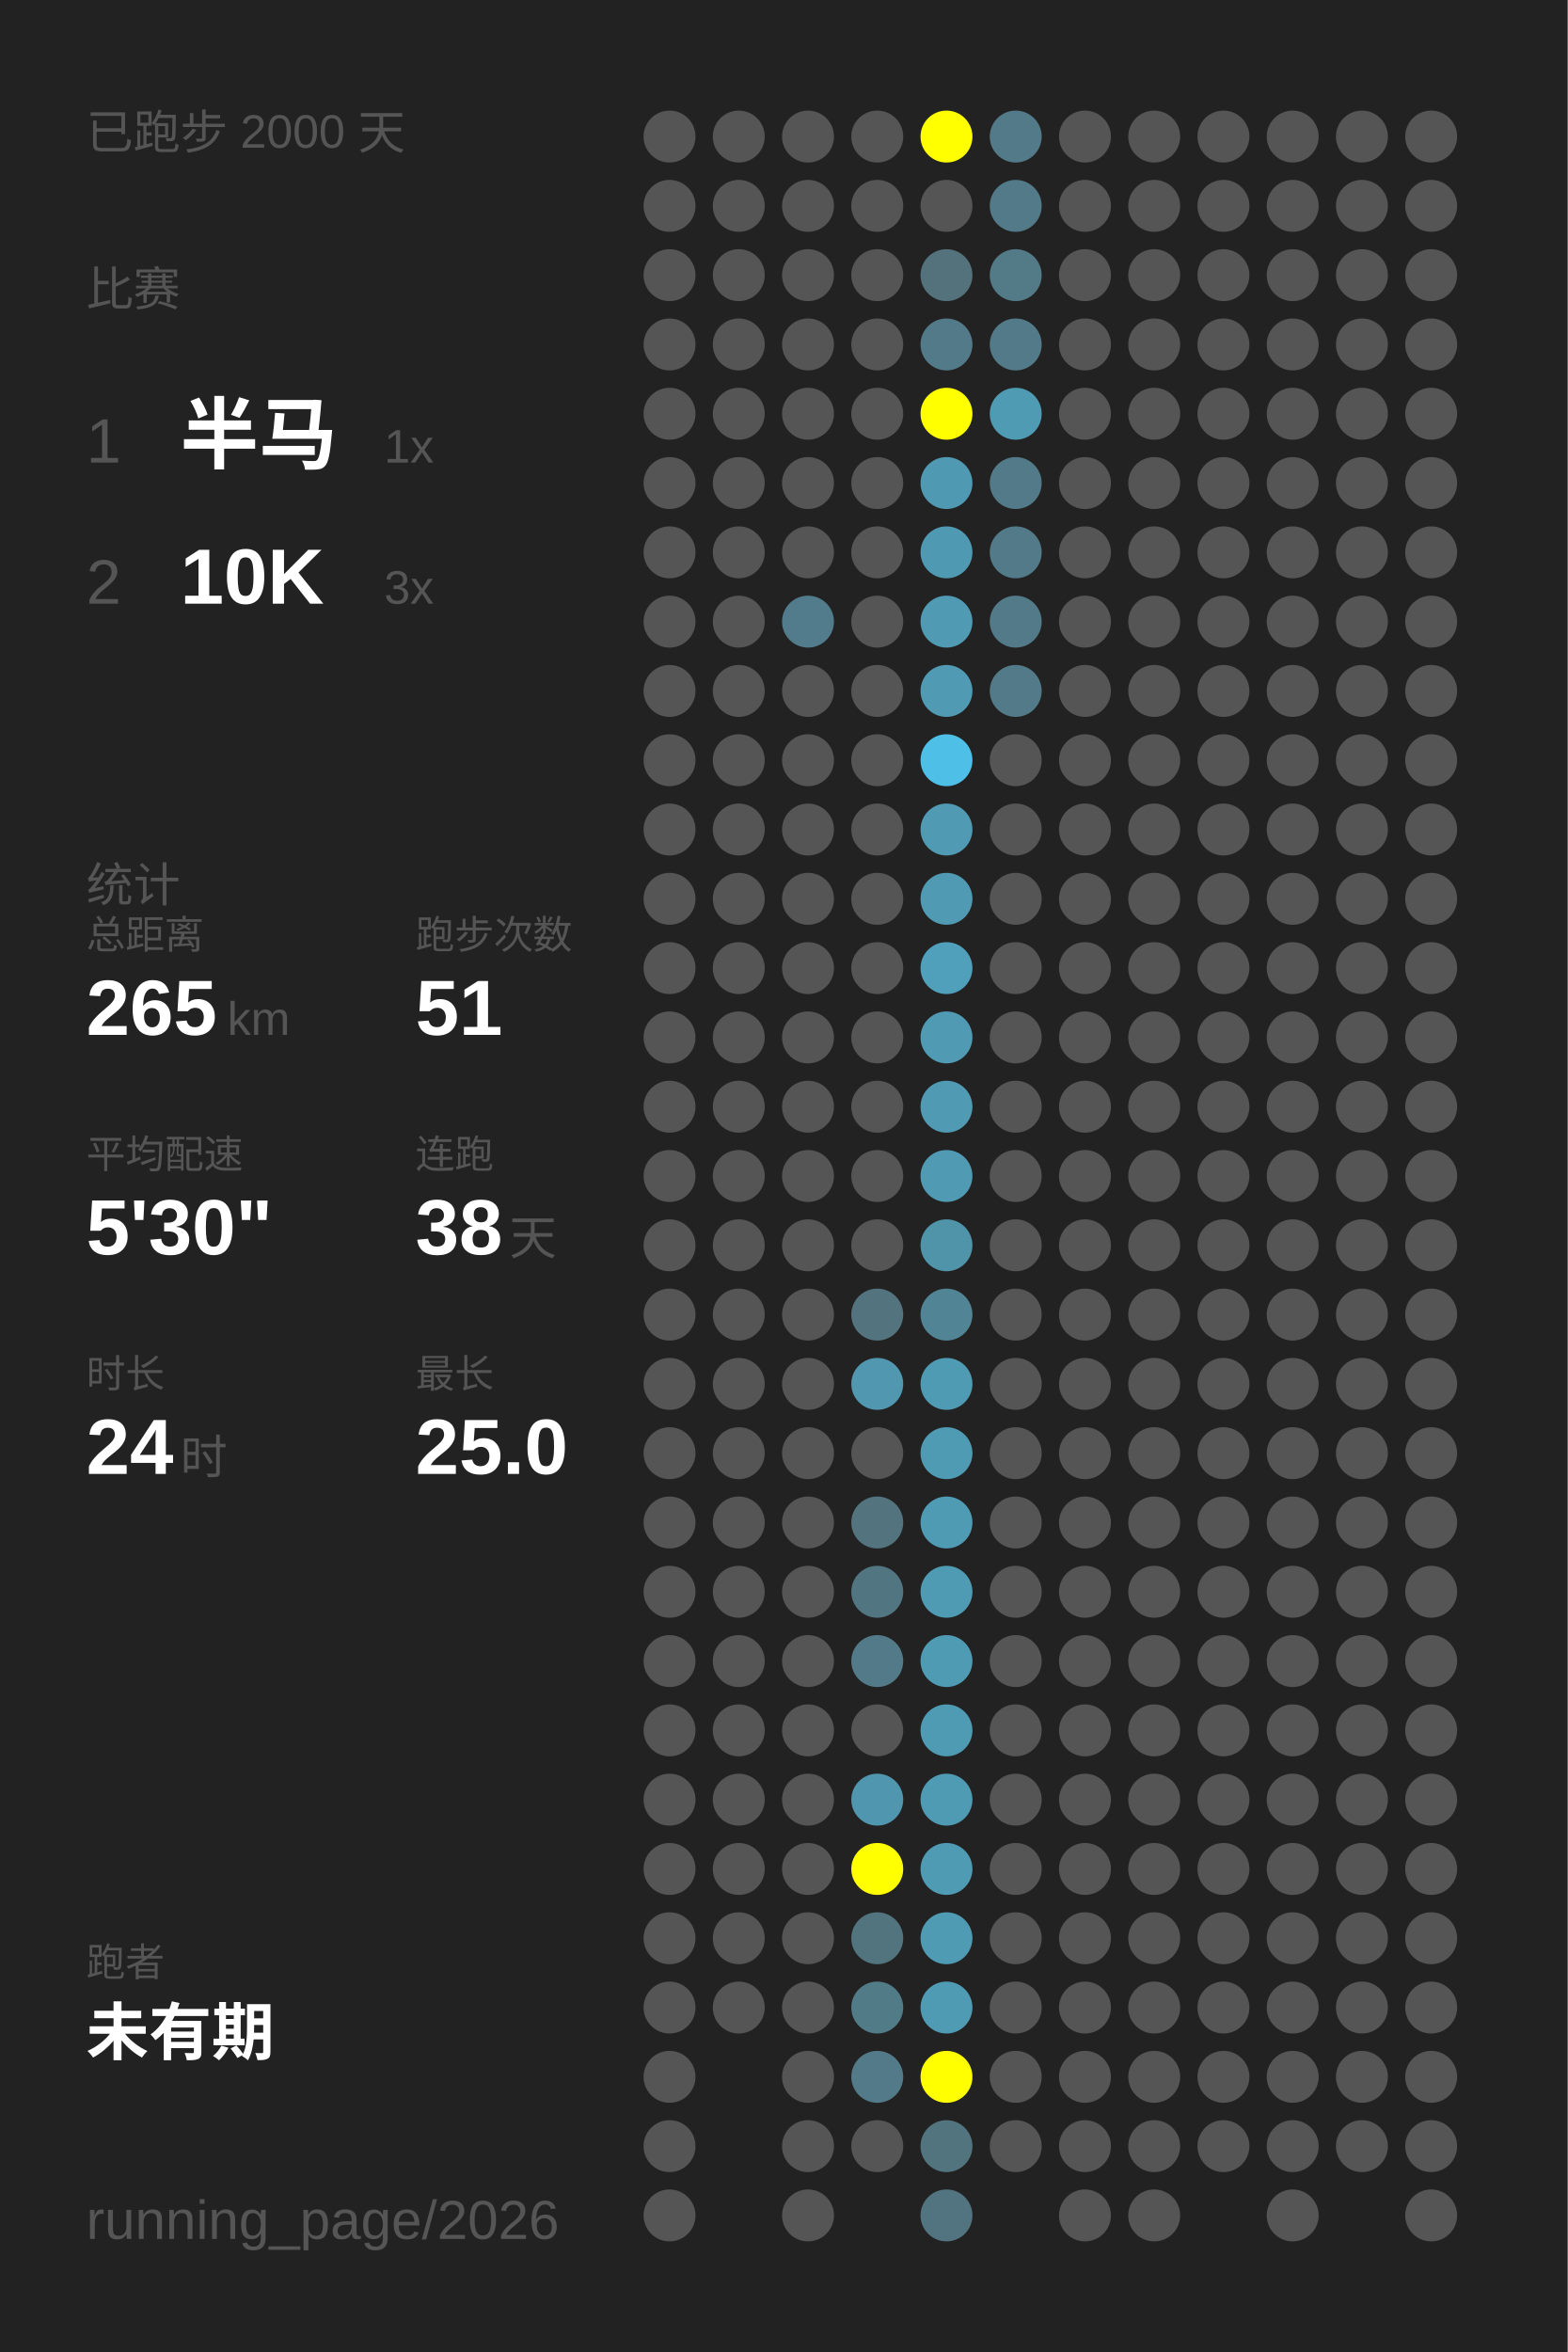
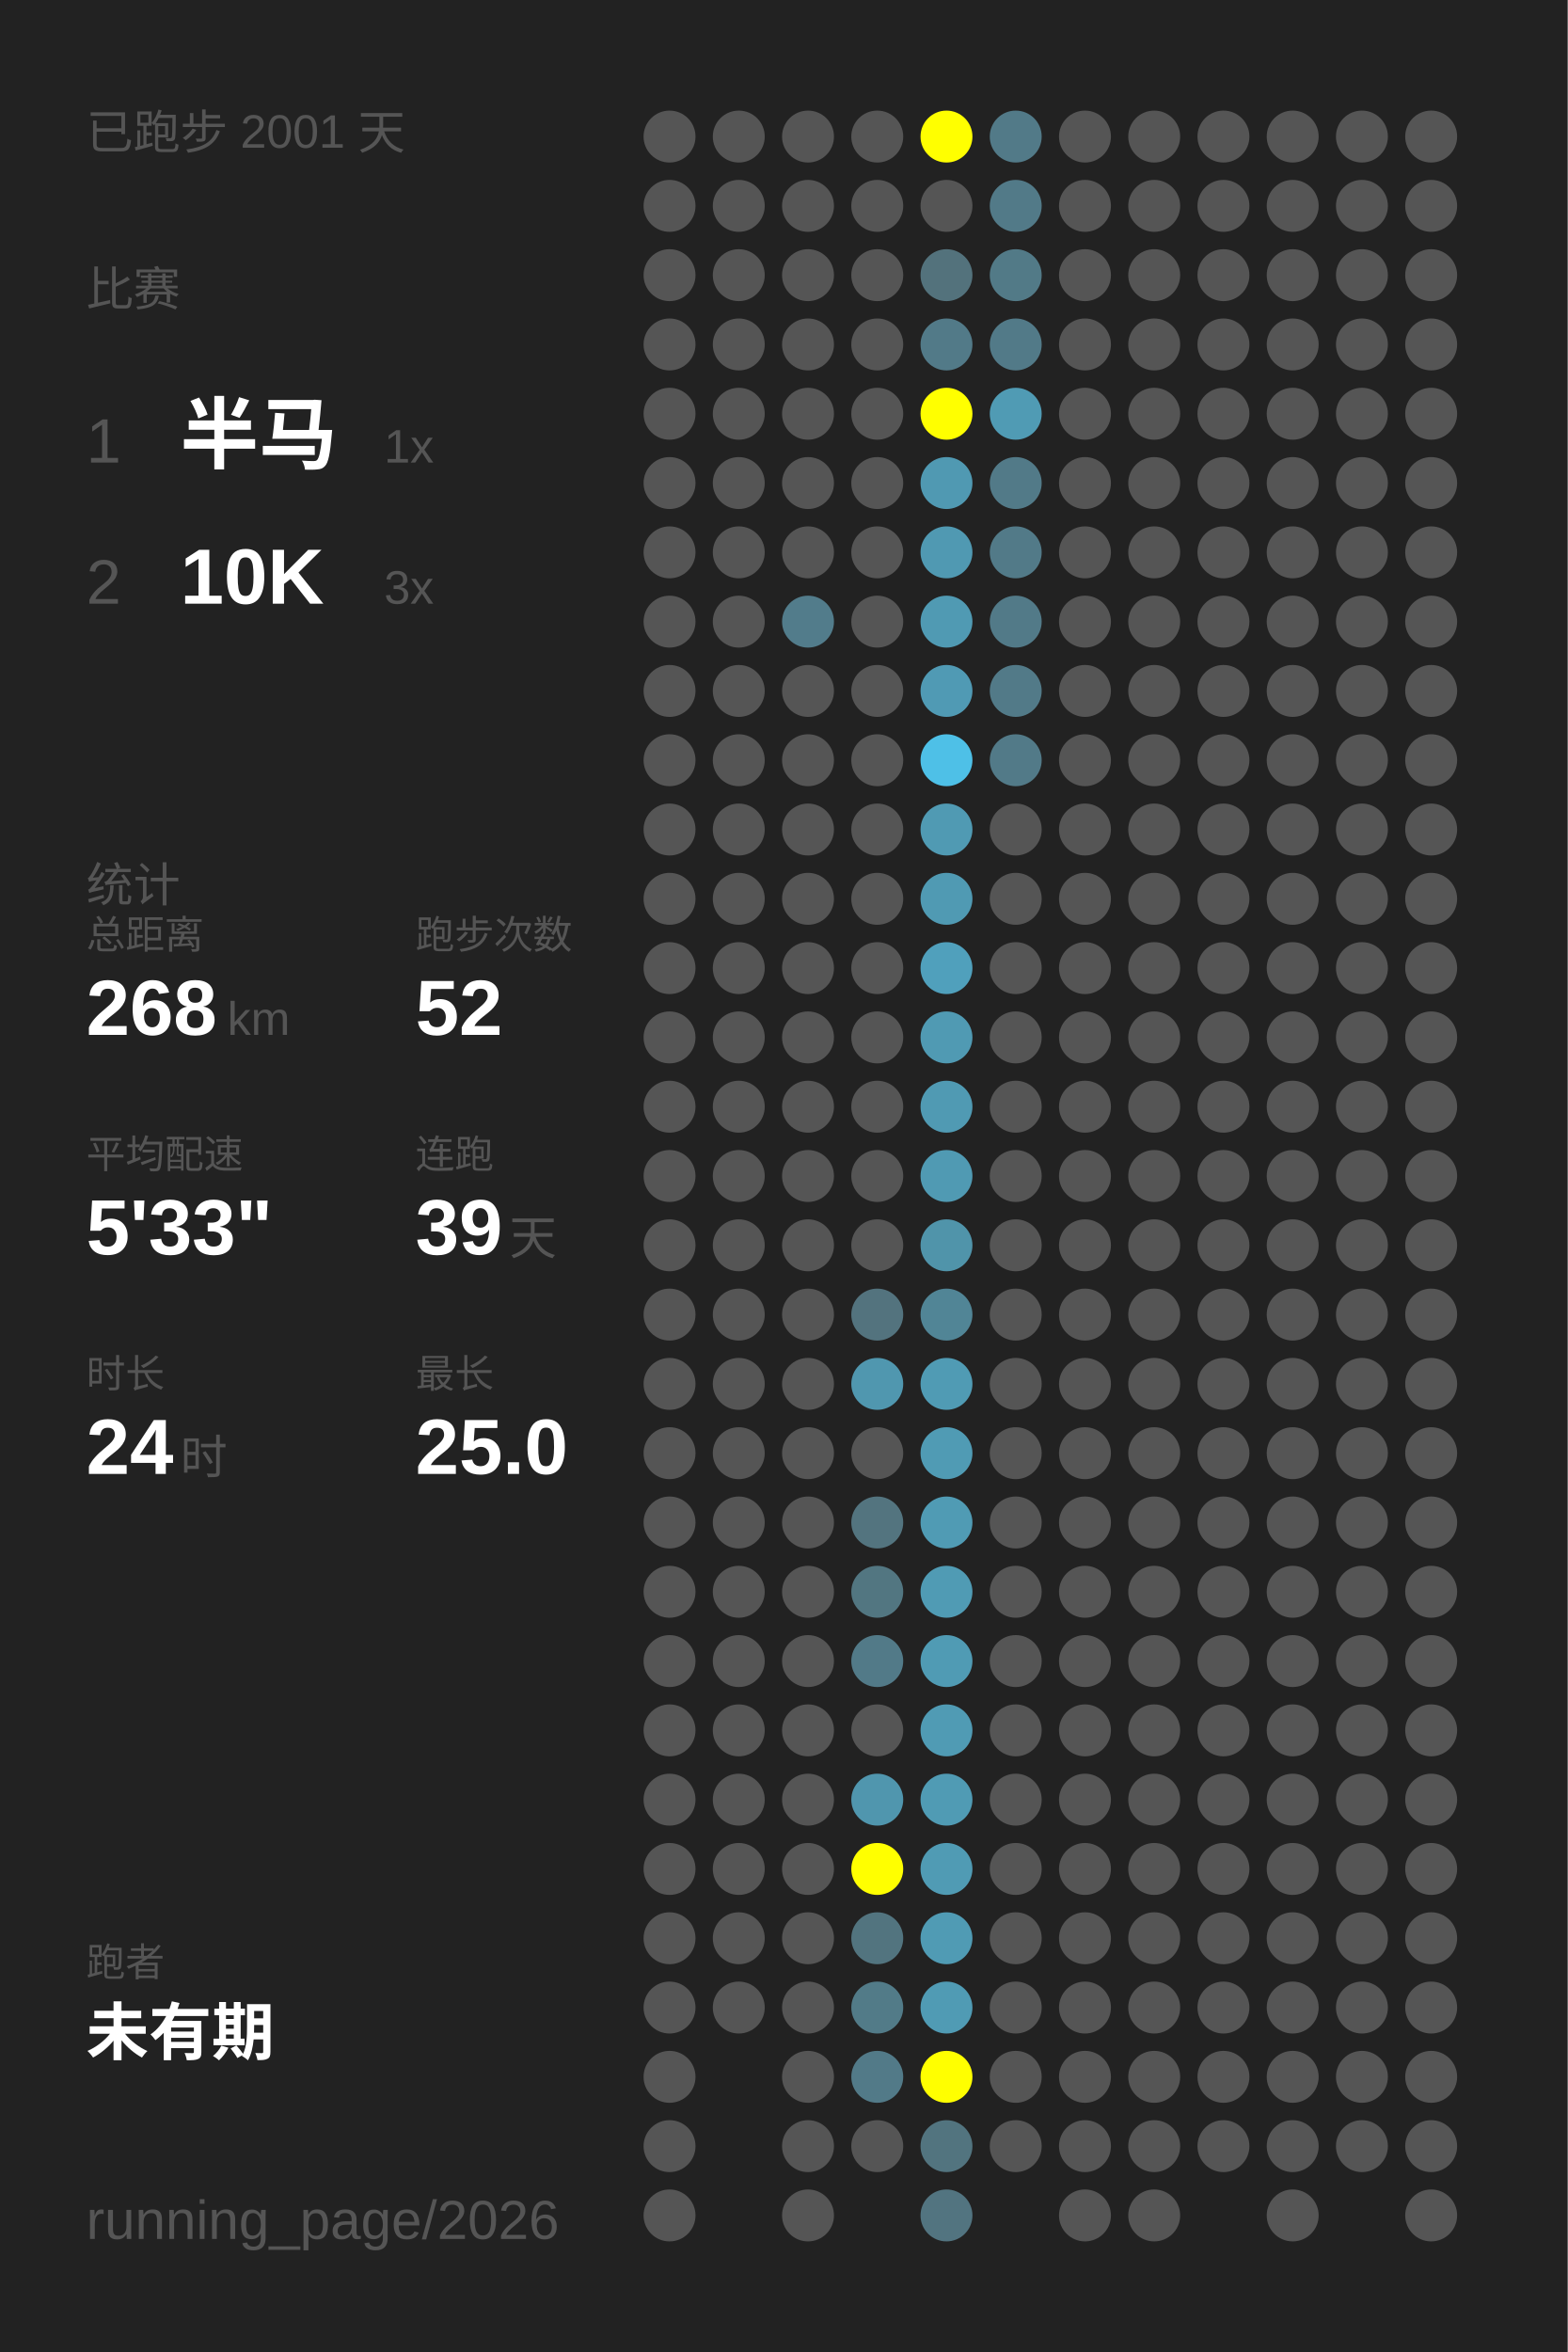
<svg xmlns="http://www.w3.org/2000/svg" baseProfile="full" height="300mm" version="1.1" viewBox="0,0,200,300" width="200mm">
  <defs />
  <rect fill="#222222" height="300" width="200" x="0" y="0" />
-   <text fill="#555555" style="font-size:6px; font-family:Arial;" x="11" y="19">已跑步 2000 天</text>
+   <text fill="#555555" style="font-size:6px; font-family:Arial;" x="11" y="19">已跑步 2001 天</text>
  <text fill="#555555" style="font-size:6px; font-family:Arial;" x="11" y="39">比赛</text>
  <text fill="#555555" style="font-size:8px; font-family:Arial;" x="11" y="59">1</text>
  <text fill="#FFFFFF" style="font-size:10px; font-family:Arial; font-weight:bold;" x="23" y="59">半马</text>
  <text fill="#555555" style="font-size:6px; font-family:Arial;" x="49" y="59">1x</text>
  <text fill="#555555" style="font-size:8px; font-family:Arial;" x="11" y="77">2</text>
  <text fill="#FFFFFF" style="font-size:10px; font-family:Arial; font-weight:bold;" x="23" y="77">10K</text>
  <text fill="#555555" style="font-size:6px; font-family:Arial;" x="49" y="77">3x</text>
  <text fill="#555555" style="font-size:6px; font-family:Arial;" x="11" y="115">统计</text>
  <text fill="#555555" style="font-size:5px; font-family:Arial;" x="11" y="121">总距离</text>
-   <text fill="#FFFFFF" style="font-size:10px; font-family:Arial; font-weight:bold;" x="11" y="132">265</text>
+   <text fill="#FFFFFF" style="font-size:10px; font-family:Arial; font-weight:bold;" x="11" y="132">268</text>
  <text fill="#555555" style="font-size:6px; font-family:Arial;" x="29" y="132">km</text>
  <text fill="#555555" style="font-size:5px; font-family:Arial;" x="53" y="121">跑步次数</text>
-   <text fill="#FFFFFF" style="font-size:10px; font-family:Arial; font-weight:bold;" x="53" y="132">51</text>
+   <text fill="#FFFFFF" style="font-size:10px; font-family:Arial; font-weight:bold;" x="53" y="132">52</text>
  <text fill="#555555" style="font-size:5px; font-family:Arial;" x="11" y="149">平均配速</text>
-   <text fill="#FFFFFF" style="font-size:10px; font-family:Arial; font-weight:bold;" x="11" y="160">5'30"</text>
+   <text fill="#FFFFFF" style="font-size:10px; font-family:Arial; font-weight:bold;" x="11" y="160">5'33"</text>
  <text fill="#555555" style="font-size:5px; font-family:Arial;" x="53" y="149">连跑</text>
-   <text fill="#FFFFFF" style="font-size:10px; font-family:Arial; font-weight:bold;" x="53" y="160">38</text>
+   <text fill="#FFFFFF" style="font-size:10px; font-family:Arial; font-weight:bold;" x="53" y="160">39</text>
  <text fill="#555555" style="font-size:6px; font-family:Arial;" x="65" y="160">天</text>
  <text fill="#555555" style="font-size:5px; font-family:Arial;" x="11" y="177">时长</text>
  <text fill="#FFFFFF" style="font-size:10px; font-family:Arial; font-weight:bold;" x="11" y="188">24</text>
  <text fill="#555555" style="font-size:6px; font-family:Arial;" x="23" y="188">时</text>
  <text fill="#555555" style="font-size:5px; font-family:Arial;" x="53" y="177">最长</text>
  <text fill="#FFFFFF" style="font-size:10px; font-family:Arial; font-weight:bold;" x="53" y="188">25.0</text>
  <text fill="#555555" style="font-size:5px; font-family:Arial;" x="11" y="252.065">跑者</text>
  <text fill="#FFFFFF" style="font-size:8px; font-family:Arial; font-weight:bold;" x="11" y="262.065">未有期</text>
  <text fill="#555555" style="font-size:7px; font-family:Arial;" x="11" y="285.581">running_page/2026</text>
  <circle cx="85.417" cy="17.419" fill="#555555" r="3.312" />
  <circle cx="85.417" cy="26.258" fill="#555555" r="3.312" />
  <circle cx="85.417" cy="35.097" fill="#555555" r="3.312" />
  <circle cx="85.417" cy="43.935" fill="#555555" r="3.312" />
  <circle cx="85.417" cy="52.774" fill="#555555" r="3.312" />
  <circle cx="85.417" cy="61.613" fill="#555555" r="3.312" />
  <circle cx="85.417" cy="70.452" fill="#555555" r="3.312" />
  <circle cx="85.417" cy="79.29" fill="#555555" r="3.312" />
  <circle cx="85.417" cy="88.129" fill="#555555" r="3.312" />
  <circle cx="85.417" cy="96.968" fill="#555555" r="3.312" />
  <circle cx="85.417" cy="105.806" fill="#555555" r="3.312" />
  <circle cx="85.417" cy="114.645" fill="#555555" r="3.312" />
  <circle cx="85.417" cy="123.484" fill="#555555" r="3.312" />
  <circle cx="85.417" cy="132.323" fill="#555555" r="3.312" />
  <circle cx="85.417" cy="141.161" fill="#555555" r="3.312" />
  <circle cx="85.417" cy="150" fill="#555555" r="3.312" />
  <circle cx="85.417" cy="158.839" fill="#555555" r="3.312" />
  <circle cx="85.417" cy="167.677" fill="#555555" r="3.312" />
  <circle cx="85.417" cy="176.516" fill="#555555" r="3.312" />
  <circle cx="85.417" cy="185.355" fill="#555555" r="3.312" />
  <circle cx="85.417" cy="194.194" fill="#555555" r="3.312" />
  <circle cx="85.417" cy="203.032" fill="#555555" r="3.312" />
  <circle cx="85.417" cy="211.871" fill="#555555" r="3.312" />
  <circle cx="85.417" cy="220.71" fill="#555555" r="3.312" />
  <circle cx="85.417" cy="229.548" fill="#555555" r="3.312" />
  <circle cx="85.417" cy="238.387" fill="#555555" r="3.312" />
  <circle cx="85.417" cy="247.226" fill="#555555" r="3.312" />
  <circle cx="85.417" cy="256.065" fill="#555555" r="3.312" />
  <circle cx="85.417" cy="264.903" fill="#555555" r="3.312" />
  <circle cx="85.417" cy="273.742" fill="#555555" r="3.312" />
  <circle cx="85.417" cy="282.581" fill="#555555" r="3.312" />
  <circle cx="94.25" cy="17.419" fill="#555555" r="3.312" />
  <circle cx="94.25" cy="26.258" fill="#555555" r="3.312" />
  <circle cx="94.25" cy="35.097" fill="#555555" r="3.312" />
  <circle cx="94.25" cy="43.935" fill="#555555" r="3.312" />
  <circle cx="94.25" cy="52.774" fill="#555555" r="3.312" />
  <circle cx="94.25" cy="61.613" fill="#555555" r="3.312" />
  <circle cx="94.25" cy="70.452" fill="#555555" r="3.312" />
  <circle cx="94.25" cy="79.29" fill="#555555" r="3.312" />
  <circle cx="94.25" cy="88.129" fill="#555555" r="3.312" />
  <circle cx="94.25" cy="96.968" fill="#555555" r="3.312" />
  <circle cx="94.25" cy="105.806" fill="#555555" r="3.312" />
  <circle cx="94.25" cy="114.645" fill="#555555" r="3.312" />
  <circle cx="94.25" cy="123.484" fill="#555555" r="3.312" />
  <circle cx="94.25" cy="132.323" fill="#555555" r="3.312" />
  <circle cx="94.25" cy="141.161" fill="#555555" r="3.312" />
  <circle cx="94.25" cy="150" fill="#555555" r="3.312" />
  <circle cx="94.25" cy="158.839" fill="#555555" r="3.312" />
  <circle cx="94.25" cy="167.677" fill="#555555" r="3.312" />
  <circle cx="94.25" cy="176.516" fill="#555555" r="3.312" />
  <circle cx="94.25" cy="185.355" fill="#555555" r="3.312" />
  <circle cx="94.25" cy="194.194" fill="#555555" r="3.312" />
  <circle cx="94.25" cy="203.032" fill="#555555" r="3.312" />
  <circle cx="94.25" cy="211.871" fill="#555555" r="3.312" />
  <circle cx="94.25" cy="220.71" fill="#555555" r="3.312" />
  <circle cx="94.25" cy="229.548" fill="#555555" r="3.312" />
  <circle cx="94.25" cy="238.387" fill="#555555" r="3.312" />
  <circle cx="94.25" cy="247.226" fill="#555555" r="3.312" />
  <circle cx="94.25" cy="256.065" fill="#555555" r="3.312" />
  <circle cx="103.083" cy="17.419" fill="#555555" r="3.312" />
  <circle cx="103.083" cy="26.258" fill="#555555" r="3.312" />
  <circle cx="103.083" cy="35.097" fill="#555555" r="3.312" />
  <circle cx="103.083" cy="43.935" fill="#555555" r="3.312" />
  <circle cx="103.083" cy="52.774" fill="#555555" r="3.312" />
  <circle cx="103.083" cy="61.613" fill="#555555" r="3.312" />
  <circle cx="103.083" cy="70.452" fill="#555555" r="3.312" />
  <circle cx="103.083" cy="79.29" fill="#527c8b" r="3.312" />
  <circle cx="103.083" cy="88.129" fill="#555555" r="3.312" />
  <circle cx="103.083" cy="96.968" fill="#555555" r="3.312" />
  <circle cx="103.083" cy="105.806" fill="#555555" r="3.312" />
  <circle cx="103.083" cy="114.645" fill="#555555" r="3.312" />
  <circle cx="103.083" cy="123.484" fill="#555555" r="3.312" />
  <circle cx="103.083" cy="132.323" fill="#555555" r="3.312" />
  <circle cx="103.083" cy="141.161" fill="#555555" r="3.312" />
  <circle cx="103.083" cy="150" fill="#555555" r="3.312" />
  <circle cx="103.083" cy="158.839" fill="#555555" r="3.312" />
  <circle cx="103.083" cy="167.677" fill="#555555" r="3.312" />
  <circle cx="103.083" cy="176.516" fill="#555555" r="3.312" />
  <circle cx="103.083" cy="185.355" fill="#555555" r="3.312" />
  <circle cx="103.083" cy="194.194" fill="#555555" r="3.312" />
  <circle cx="103.083" cy="203.032" fill="#555555" r="3.312" />
  <circle cx="103.083" cy="211.871" fill="#555555" r="3.312" />
  <circle cx="103.083" cy="220.71" fill="#555555" r="3.312" />
  <circle cx="103.083" cy="229.548" fill="#555555" r="3.312" />
  <circle cx="103.083" cy="238.387" fill="#555555" r="3.312" />
  <circle cx="103.083" cy="247.226" fill="#555555" r="3.312" />
  <circle cx="103.083" cy="256.065" fill="#555555" r="3.312" />
  <circle cx="103.083" cy="264.903" fill="#555555" r="3.312" />
  <circle cx="103.083" cy="273.742" fill="#555555" r="3.312" />
  <circle cx="103.083" cy="282.581" fill="#555555" r="3.312" />
  <circle cx="111.917" cy="17.419" fill="#555555" r="3.312" />
  <circle cx="111.917" cy="26.258" fill="#555555" r="3.312" />
  <circle cx="111.917" cy="35.097" fill="#555555" r="3.312" />
  <circle cx="111.917" cy="43.935" fill="#555555" r="3.312" />
  <circle cx="111.917" cy="52.774" fill="#555555" r="3.312" />
  <circle cx="111.917" cy="61.613" fill="#555555" r="3.312" />
  <circle cx="111.917" cy="70.452" fill="#555555" r="3.312" />
  <circle cx="111.917" cy="79.29" fill="#555555" r="3.312" />
  <circle cx="111.917" cy="88.129" fill="#555555" r="3.312" />
  <circle cx="111.917" cy="96.968" fill="#555555" r="3.312" />
  <circle cx="111.917" cy="105.806" fill="#555555" r="3.312" />
  <circle cx="111.917" cy="114.645" fill="#555555" r="3.312" />
  <circle cx="111.917" cy="123.484" fill="#555555" r="3.312" />
  <circle cx="111.917" cy="132.323" fill="#555555" r="3.312" />
  <circle cx="111.917" cy="141.161" fill="#555555" r="3.312" />
  <circle cx="111.917" cy="150" fill="#555555" r="3.312" />
  <circle cx="111.917" cy="158.839" fill="#555555" r="3.312" />
  <circle cx="111.917" cy="167.677" fill="#53737e" r="3.312" />
  <circle cx="111.917" cy="176.516" fill="#5097af" r="3.312" />
  <circle cx="111.917" cy="185.355" fill="#555555" r="3.312" />
  <circle cx="111.917" cy="194.194" fill="#53747f" r="3.312" />
  <circle cx="111.917" cy="203.032" fill="#527681" r="3.312" />
  <circle cx="111.917" cy="211.871" fill="#527a88" r="3.312" />
  <circle cx="111.917" cy="220.71" fill="#555555" r="3.312" />
  <circle cx="111.917" cy="229.548" fill="#5096ae" r="3.312" />
  <circle cx="111.917" cy="238.387" fill="#FFFF00" r="3.312" />
  <circle cx="111.917" cy="247.226" fill="#52747f" r="3.312" />
  <circle cx="111.917" cy="256.065" fill="#527b88" r="3.312" />
  <circle cx="111.917" cy="264.903" fill="#527a88" r="3.312" />
  <circle cx="111.917" cy="273.742" fill="#555555" r="3.312" />
  <circle cx="120.75" cy="17.419" fill="#FFFF00" r="3.312" />
  <circle cx="120.75" cy="26.258" fill="#555555" r="3.312" />
  <circle cx="120.75" cy="35.097" fill="#53727c" r="3.312" />
  <circle cx="120.75" cy="43.935" fill="#527a88" r="3.312" />
  <circle cx="120.75" cy="52.774" fill="#FFFF00" r="3.312" />
  <circle cx="120.75" cy="61.613" fill="#5099b2" r="3.312" />
  <circle cx="120.75" cy="70.452" fill="#5099b2" r="3.312" />
  <circle cx="120.75" cy="79.29" fill="#509ab3" r="3.312" />
  <circle cx="120.75" cy="88.129" fill="#509ab4" r="3.312" />
  <circle cx="120.75" cy="96.968" fill="#4ec0e7" r="3.312" />
  <circle cx="120.75" cy="105.806" fill="#509ab3" r="3.312" />
  <circle cx="120.75" cy="114.645" fill="#509ab3" r="3.312" />
  <circle cx="120.75" cy="123.484" fill="#50a0bc" r="3.312" />
  <circle cx="120.75" cy="132.323" fill="#509ab3" r="3.312" />
  <circle cx="120.75" cy="141.161" fill="#509ab3" r="3.312" />
  <circle cx="120.75" cy="150" fill="#509ab3" r="3.312" />
  <circle cx="120.75" cy="158.839" fill="#5094aa" r="3.312" />
  <circle cx="120.75" cy="167.677" fill="#518596" r="3.312" />
  <circle cx="120.75" cy="176.516" fill="#509bb4" r="3.312" />
  <circle cx="120.75" cy="185.355" fill="#509bb4" r="3.312" />
  <circle cx="120.75" cy="194.194" fill="#509bb4" r="3.312" />
  <circle cx="120.75" cy="203.032" fill="#509bb4" r="3.312" />
  <circle cx="120.75" cy="211.871" fill="#509bb4" r="3.312" />
  <circle cx="120.75" cy="220.71" fill="#509bb4" r="3.312" />
  <circle cx="120.75" cy="229.548" fill="#509bb4" r="3.312" />
  <circle cx="120.75" cy="238.387" fill="#509bb4" r="3.312" />
  <circle cx="120.75" cy="247.226" fill="#509bb4" r="3.312" />
  <circle cx="120.75" cy="256.065" fill="#509bb4" r="3.312" />
  <circle cx="120.75" cy="264.903" fill="#FFFF00" r="3.312" />
  <circle cx="120.75" cy="273.742" fill="#52747f" r="3.312" />
  <circle cx="120.75" cy="282.581" fill="#527480" r="3.312" />
  <circle cx="129.583" cy="17.419" fill="#527a88" r="3.312" />
  <circle cx="129.583" cy="26.258" fill="#527a88" r="3.312" />
  <circle cx="129.583" cy="35.097" fill="#527a87" r="3.312" />
  <circle cx="129.583" cy="43.935" fill="#527a88" r="3.312" />
  <circle cx="129.583" cy="52.774" fill="#509bb4" r="3.312" />
  <circle cx="129.583" cy="61.613" fill="#527a88" r="3.312" />
  <circle cx="129.583" cy="70.452" fill="#527a88" r="3.312" />
  <circle cx="129.583" cy="79.29" fill="#527a88" r="3.312" />
  <circle cx="129.583" cy="88.129" fill="#527a88" r="3.312" />
-   <circle cx="129.583" cy="96.968" fill="#555555" r="3.312" />
+   <circle cx="129.583" cy="96.968" fill="#527a88" r="3.312" />
  <circle cx="129.583" cy="105.806" fill="#555555" r="3.312" />
  <circle cx="129.583" cy="114.645" fill="#555555" r="3.312" />
  <circle cx="129.583" cy="123.484" fill="#555555" r="3.312" />
  <circle cx="129.583" cy="132.323" fill="#555555" r="3.312" />
  <circle cx="129.583" cy="141.161" fill="#555555" r="3.312" />
  <circle cx="129.583" cy="150" fill="#555555" r="3.312" />
  <circle cx="129.583" cy="158.839" fill="#555555" r="3.312" />
  <circle cx="129.583" cy="167.677" fill="#555555" r="3.312" />
  <circle cx="129.583" cy="176.516" fill="#555555" r="3.312" />
  <circle cx="129.583" cy="185.355" fill="#555555" r="3.312" />
  <circle cx="129.583" cy="194.194" fill="#555555" r="3.312" />
  <circle cx="129.583" cy="203.032" fill="#555555" r="3.312" />
  <circle cx="129.583" cy="211.871" fill="#555555" r="3.312" />
  <circle cx="129.583" cy="220.71" fill="#555555" r="3.312" />
  <circle cx="129.583" cy="229.548" fill="#555555" r="3.312" />
  <circle cx="129.583" cy="238.387" fill="#555555" r="3.312" />
  <circle cx="129.583" cy="247.226" fill="#555555" r="3.312" />
  <circle cx="129.583" cy="256.065" fill="#555555" r="3.312" />
  <circle cx="129.583" cy="264.903" fill="#555555" r="3.312" />
  <circle cx="129.583" cy="273.742" fill="#555555" r="3.312" />
  <circle cx="138.417" cy="17.419" fill="#555555" r="3.312" />
  <circle cx="138.417" cy="26.258" fill="#555555" r="3.312" />
  <circle cx="138.417" cy="35.097" fill="#555555" r="3.312" />
  <circle cx="138.417" cy="43.935" fill="#555555" r="3.312" />
  <circle cx="138.417" cy="52.774" fill="#555555" r="3.312" />
  <circle cx="138.417" cy="61.613" fill="#555555" r="3.312" />
  <circle cx="138.417" cy="70.452" fill="#555555" r="3.312" />
  <circle cx="138.417" cy="79.29" fill="#555555" r="3.312" />
  <circle cx="138.417" cy="88.129" fill="#555555" r="3.312" />
  <circle cx="138.417" cy="96.968" fill="#555555" r="3.312" />
  <circle cx="138.417" cy="105.806" fill="#555555" r="3.312" />
  <circle cx="138.417" cy="114.645" fill="#555555" r="3.312" />
  <circle cx="138.417" cy="123.484" fill="#555555" r="3.312" />
  <circle cx="138.417" cy="132.323" fill="#555555" r="3.312" />
  <circle cx="138.417" cy="141.161" fill="#555555" r="3.312" />
  <circle cx="138.417" cy="150" fill="#555555" r="3.312" />
  <circle cx="138.417" cy="158.839" fill="#555555" r="3.312" />
  <circle cx="138.417" cy="167.677" fill="#555555" r="3.312" />
  <circle cx="138.417" cy="176.516" fill="#555555" r="3.312" />
  <circle cx="138.417" cy="185.355" fill="#555555" r="3.312" />
  <circle cx="138.417" cy="194.194" fill="#555555" r="3.312" />
  <circle cx="138.417" cy="203.032" fill="#555555" r="3.312" />
  <circle cx="138.417" cy="211.871" fill="#555555" r="3.312" />
  <circle cx="138.417" cy="220.71" fill="#555555" r="3.312" />
  <circle cx="138.417" cy="229.548" fill="#555555" r="3.312" />
  <circle cx="138.417" cy="238.387" fill="#555555" r="3.312" />
  <circle cx="138.417" cy="247.226" fill="#555555" r="3.312" />
  <circle cx="138.417" cy="256.065" fill="#555555" r="3.312" />
  <circle cx="138.417" cy="264.903" fill="#555555" r="3.312" />
  <circle cx="138.417" cy="273.742" fill="#555555" r="3.312" />
  <circle cx="138.417" cy="282.581" fill="#555555" r="3.312" />
  <circle cx="147.25" cy="17.419" fill="#555555" r="3.312" />
  <circle cx="147.25" cy="26.258" fill="#555555" r="3.312" />
  <circle cx="147.25" cy="35.097" fill="#555555" r="3.312" />
  <circle cx="147.25" cy="43.935" fill="#555555" r="3.312" />
  <circle cx="147.25" cy="52.774" fill="#555555" r="3.312" />
  <circle cx="147.25" cy="61.613" fill="#555555" r="3.312" />
  <circle cx="147.25" cy="70.452" fill="#555555" r="3.312" />
  <circle cx="147.25" cy="79.29" fill="#555555" r="3.312" />
  <circle cx="147.25" cy="88.129" fill="#555555" r="3.312" />
  <circle cx="147.25" cy="96.968" fill="#555555" r="3.312" />
  <circle cx="147.25" cy="105.806" fill="#555555" r="3.312" />
  <circle cx="147.25" cy="114.645" fill="#555555" r="3.312" />
  <circle cx="147.25" cy="123.484" fill="#555555" r="3.312" />
  <circle cx="147.25" cy="132.323" fill="#555555" r="3.312" />
  <circle cx="147.25" cy="141.161" fill="#555555" r="3.312" />
  <circle cx="147.25" cy="150" fill="#555555" r="3.312" />
  <circle cx="147.25" cy="158.839" fill="#555555" r="3.312" />
  <circle cx="147.25" cy="167.677" fill="#555555" r="3.312" />
  <circle cx="147.25" cy="176.516" fill="#555555" r="3.312" />
  <circle cx="147.25" cy="185.355" fill="#555555" r="3.312" />
  <circle cx="147.25" cy="194.194" fill="#555555" r="3.312" />
  <circle cx="147.25" cy="203.032" fill="#555555" r="3.312" />
  <circle cx="147.25" cy="211.871" fill="#555555" r="3.312" />
  <circle cx="147.25" cy="220.71" fill="#555555" r="3.312" />
  <circle cx="147.25" cy="229.548" fill="#555555" r="3.312" />
  <circle cx="147.25" cy="238.387" fill="#555555" r="3.312" />
  <circle cx="147.25" cy="247.226" fill="#555555" r="3.312" />
  <circle cx="147.25" cy="256.065" fill="#555555" r="3.312" />
  <circle cx="147.25" cy="264.903" fill="#555555" r="3.312" />
  <circle cx="147.25" cy="273.742" fill="#555555" r="3.312" />
  <circle cx="147.25" cy="282.581" fill="#555555" r="3.312" />
  <circle cx="156.083" cy="17.419" fill="#555555" r="3.312" />
  <circle cx="156.083" cy="26.258" fill="#555555" r="3.312" />
  <circle cx="156.083" cy="35.097" fill="#555555" r="3.312" />
  <circle cx="156.083" cy="43.935" fill="#555555" r="3.312" />
  <circle cx="156.083" cy="52.774" fill="#555555" r="3.312" />
  <circle cx="156.083" cy="61.613" fill="#555555" r="3.312" />
  <circle cx="156.083" cy="70.452" fill="#555555" r="3.312" />
  <circle cx="156.083" cy="79.29" fill="#555555" r="3.312" />
  <circle cx="156.083" cy="88.129" fill="#555555" r="3.312" />
  <circle cx="156.083" cy="96.968" fill="#555555" r="3.312" />
  <circle cx="156.083" cy="105.806" fill="#555555" r="3.312" />
  <circle cx="156.083" cy="114.645" fill="#555555" r="3.312" />
  <circle cx="156.083" cy="123.484" fill="#555555" r="3.312" />
  <circle cx="156.083" cy="132.323" fill="#555555" r="3.312" />
  <circle cx="156.083" cy="141.161" fill="#555555" r="3.312" />
  <circle cx="156.083" cy="150" fill="#555555" r="3.312" />
  <circle cx="156.083" cy="158.839" fill="#555555" r="3.312" />
  <circle cx="156.083" cy="167.677" fill="#555555" r="3.312" />
  <circle cx="156.083" cy="176.516" fill="#555555" r="3.312" />
  <circle cx="156.083" cy="185.355" fill="#555555" r="3.312" />
  <circle cx="156.083" cy="194.194" fill="#555555" r="3.312" />
  <circle cx="156.083" cy="203.032" fill="#555555" r="3.312" />
  <circle cx="156.083" cy="211.871" fill="#555555" r="3.312" />
  <circle cx="156.083" cy="220.71" fill="#555555" r="3.312" />
  <circle cx="156.083" cy="229.548" fill="#555555" r="3.312" />
  <circle cx="156.083" cy="238.387" fill="#555555" r="3.312" />
  <circle cx="156.083" cy="247.226" fill="#555555" r="3.312" />
  <circle cx="156.083" cy="256.065" fill="#555555" r="3.312" />
  <circle cx="156.083" cy="264.903" fill="#555555" r="3.312" />
  <circle cx="156.083" cy="273.742" fill="#555555" r="3.312" />
  <circle cx="164.917" cy="17.419" fill="#555555" r="3.312" />
  <circle cx="164.917" cy="26.258" fill="#555555" r="3.312" />
  <circle cx="164.917" cy="35.097" fill="#555555" r="3.312" />
  <circle cx="164.917" cy="43.935" fill="#555555" r="3.312" />
  <circle cx="164.917" cy="52.774" fill="#555555" r="3.312" />
  <circle cx="164.917" cy="61.613" fill="#555555" r="3.312" />
  <circle cx="164.917" cy="70.452" fill="#555555" r="3.312" />
  <circle cx="164.917" cy="79.29" fill="#555555" r="3.312" />
  <circle cx="164.917" cy="88.129" fill="#555555" r="3.312" />
  <circle cx="164.917" cy="96.968" fill="#555555" r="3.312" />
  <circle cx="164.917" cy="105.806" fill="#555555" r="3.312" />
  <circle cx="164.917" cy="114.645" fill="#555555" r="3.312" />
  <circle cx="164.917" cy="123.484" fill="#555555" r="3.312" />
  <circle cx="164.917" cy="132.323" fill="#555555" r="3.312" />
  <circle cx="164.917" cy="141.161" fill="#555555" r="3.312" />
  <circle cx="164.917" cy="150" fill="#555555" r="3.312" />
  <circle cx="164.917" cy="158.839" fill="#555555" r="3.312" />
  <circle cx="164.917" cy="167.677" fill="#555555" r="3.312" />
  <circle cx="164.917" cy="176.516" fill="#555555" r="3.312" />
  <circle cx="164.917" cy="185.355" fill="#555555" r="3.312" />
  <circle cx="164.917" cy="194.194" fill="#555555" r="3.312" />
  <circle cx="164.917" cy="203.032" fill="#555555" r="3.312" />
  <circle cx="164.917" cy="211.871" fill="#555555" r="3.312" />
  <circle cx="164.917" cy="220.71" fill="#555555" r="3.312" />
  <circle cx="164.917" cy="229.548" fill="#555555" r="3.312" />
  <circle cx="164.917" cy="238.387" fill="#555555" r="3.312" />
  <circle cx="164.917" cy="247.226" fill="#555555" r="3.312" />
  <circle cx="164.917" cy="256.065" fill="#555555" r="3.312" />
  <circle cx="164.917" cy="264.903" fill="#555555" r="3.312" />
  <circle cx="164.917" cy="273.742" fill="#555555" r="3.312" />
  <circle cx="164.917" cy="282.581" fill="#555555" r="3.312" />
  <circle cx="173.75" cy="17.419" fill="#555555" r="3.312" />
  <circle cx="173.75" cy="26.258" fill="#555555" r="3.312" />
  <circle cx="173.75" cy="35.097" fill="#555555" r="3.312" />
  <circle cx="173.75" cy="43.935" fill="#555555" r="3.312" />
  <circle cx="173.75" cy="52.774" fill="#555555" r="3.312" />
  <circle cx="173.75" cy="61.613" fill="#555555" r="3.312" />
  <circle cx="173.75" cy="70.452" fill="#555555" r="3.312" />
  <circle cx="173.75" cy="79.29" fill="#555555" r="3.312" />
  <circle cx="173.75" cy="88.129" fill="#555555" r="3.312" />
  <circle cx="173.75" cy="96.968" fill="#555555" r="3.312" />
  <circle cx="173.75" cy="105.806" fill="#555555" r="3.312" />
  <circle cx="173.75" cy="114.645" fill="#555555" r="3.312" />
  <circle cx="173.75" cy="123.484" fill="#555555" r="3.312" />
  <circle cx="173.75" cy="132.323" fill="#555555" r="3.312" />
  <circle cx="173.75" cy="141.161" fill="#555555" r="3.312" />
  <circle cx="173.75" cy="150" fill="#555555" r="3.312" />
  <circle cx="173.75" cy="158.839" fill="#555555" r="3.312" />
  <circle cx="173.75" cy="167.677" fill="#555555" r="3.312" />
  <circle cx="173.75" cy="176.516" fill="#555555" r="3.312" />
  <circle cx="173.75" cy="185.355" fill="#555555" r="3.312" />
  <circle cx="173.75" cy="194.194" fill="#555555" r="3.312" />
  <circle cx="173.75" cy="203.032" fill="#555555" r="3.312" />
  <circle cx="173.75" cy="211.871" fill="#555555" r="3.312" />
  <circle cx="173.75" cy="220.71" fill="#555555" r="3.312" />
  <circle cx="173.75" cy="229.548" fill="#555555" r="3.312" />
  <circle cx="173.75" cy="238.387" fill="#555555" r="3.312" />
  <circle cx="173.75" cy="247.226" fill="#555555" r="3.312" />
  <circle cx="173.75" cy="256.065" fill="#555555" r="3.312" />
  <circle cx="173.75" cy="264.903" fill="#555555" r="3.312" />
  <circle cx="173.75" cy="273.742" fill="#555555" r="3.312" />
  <circle cx="182.583" cy="17.419" fill="#555555" r="3.312" />
  <circle cx="182.583" cy="26.258" fill="#555555" r="3.312" />
  <circle cx="182.583" cy="35.097" fill="#555555" r="3.312" />
  <circle cx="182.583" cy="43.935" fill="#555555" r="3.312" />
  <circle cx="182.583" cy="52.774" fill="#555555" r="3.312" />
  <circle cx="182.583" cy="61.613" fill="#555555" r="3.312" />
  <circle cx="182.583" cy="70.452" fill="#555555" r="3.312" />
  <circle cx="182.583" cy="79.29" fill="#555555" r="3.312" />
  <circle cx="182.583" cy="88.129" fill="#555555" r="3.312" />
  <circle cx="182.583" cy="96.968" fill="#555555" r="3.312" />
  <circle cx="182.583" cy="105.806" fill="#555555" r="3.312" />
  <circle cx="182.583" cy="114.645" fill="#555555" r="3.312" />
  <circle cx="182.583" cy="123.484" fill="#555555" r="3.312" />
  <circle cx="182.583" cy="132.323" fill="#555555" r="3.312" />
  <circle cx="182.583" cy="141.161" fill="#555555" r="3.312" />
  <circle cx="182.583" cy="150" fill="#555555" r="3.312" />
  <circle cx="182.583" cy="158.839" fill="#555555" r="3.312" />
  <circle cx="182.583" cy="167.677" fill="#555555" r="3.312" />
  <circle cx="182.583" cy="176.516" fill="#555555" r="3.312" />
  <circle cx="182.583" cy="185.355" fill="#555555" r="3.312" />
  <circle cx="182.583" cy="194.194" fill="#555555" r="3.312" />
  <circle cx="182.583" cy="203.032" fill="#555555" r="3.312" />
  <circle cx="182.583" cy="211.871" fill="#555555" r="3.312" />
  <circle cx="182.583" cy="220.71" fill="#555555" r="3.312" />
  <circle cx="182.583" cy="229.548" fill="#555555" r="3.312" />
  <circle cx="182.583" cy="238.387" fill="#555555" r="3.312" />
  <circle cx="182.583" cy="247.226" fill="#555555" r="3.312" />
  <circle cx="182.583" cy="256.065" fill="#555555" r="3.312" />
  <circle cx="182.583" cy="264.903" fill="#555555" r="3.312" />
  <circle cx="182.583" cy="273.742" fill="#555555" r="3.312" />
  <circle cx="182.583" cy="282.581" fill="#555555" r="3.312" />
</svg>
